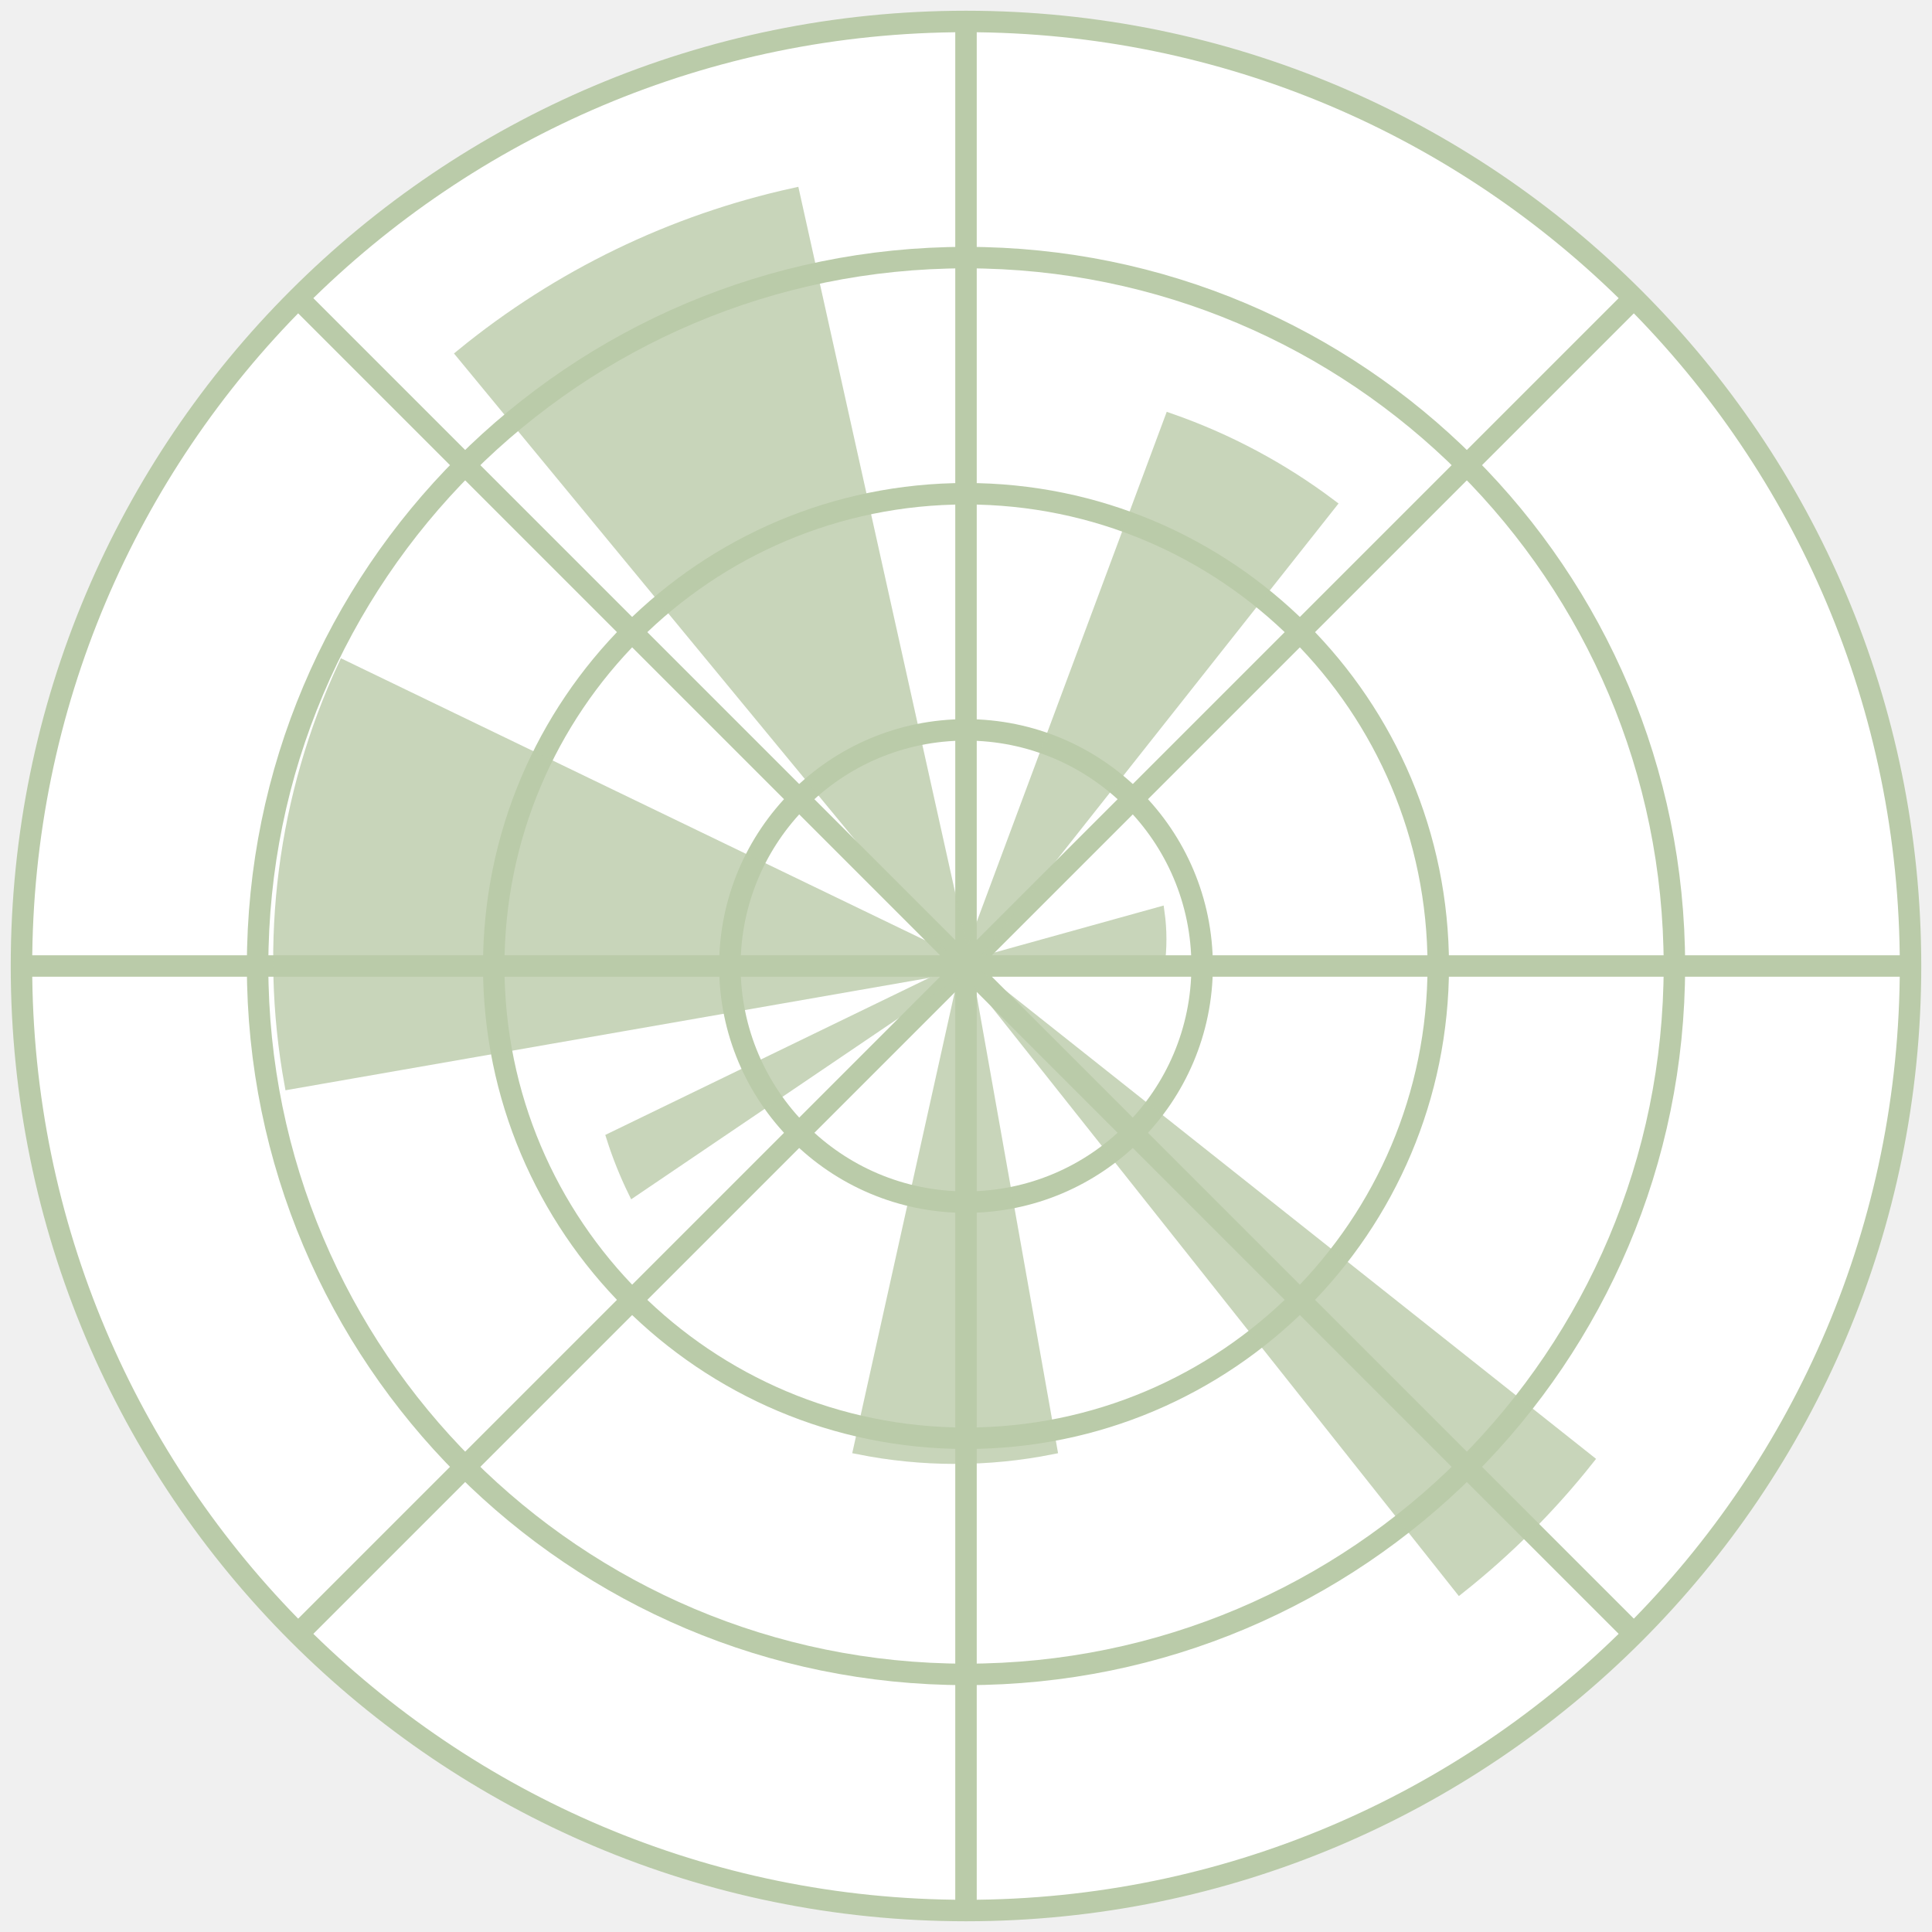
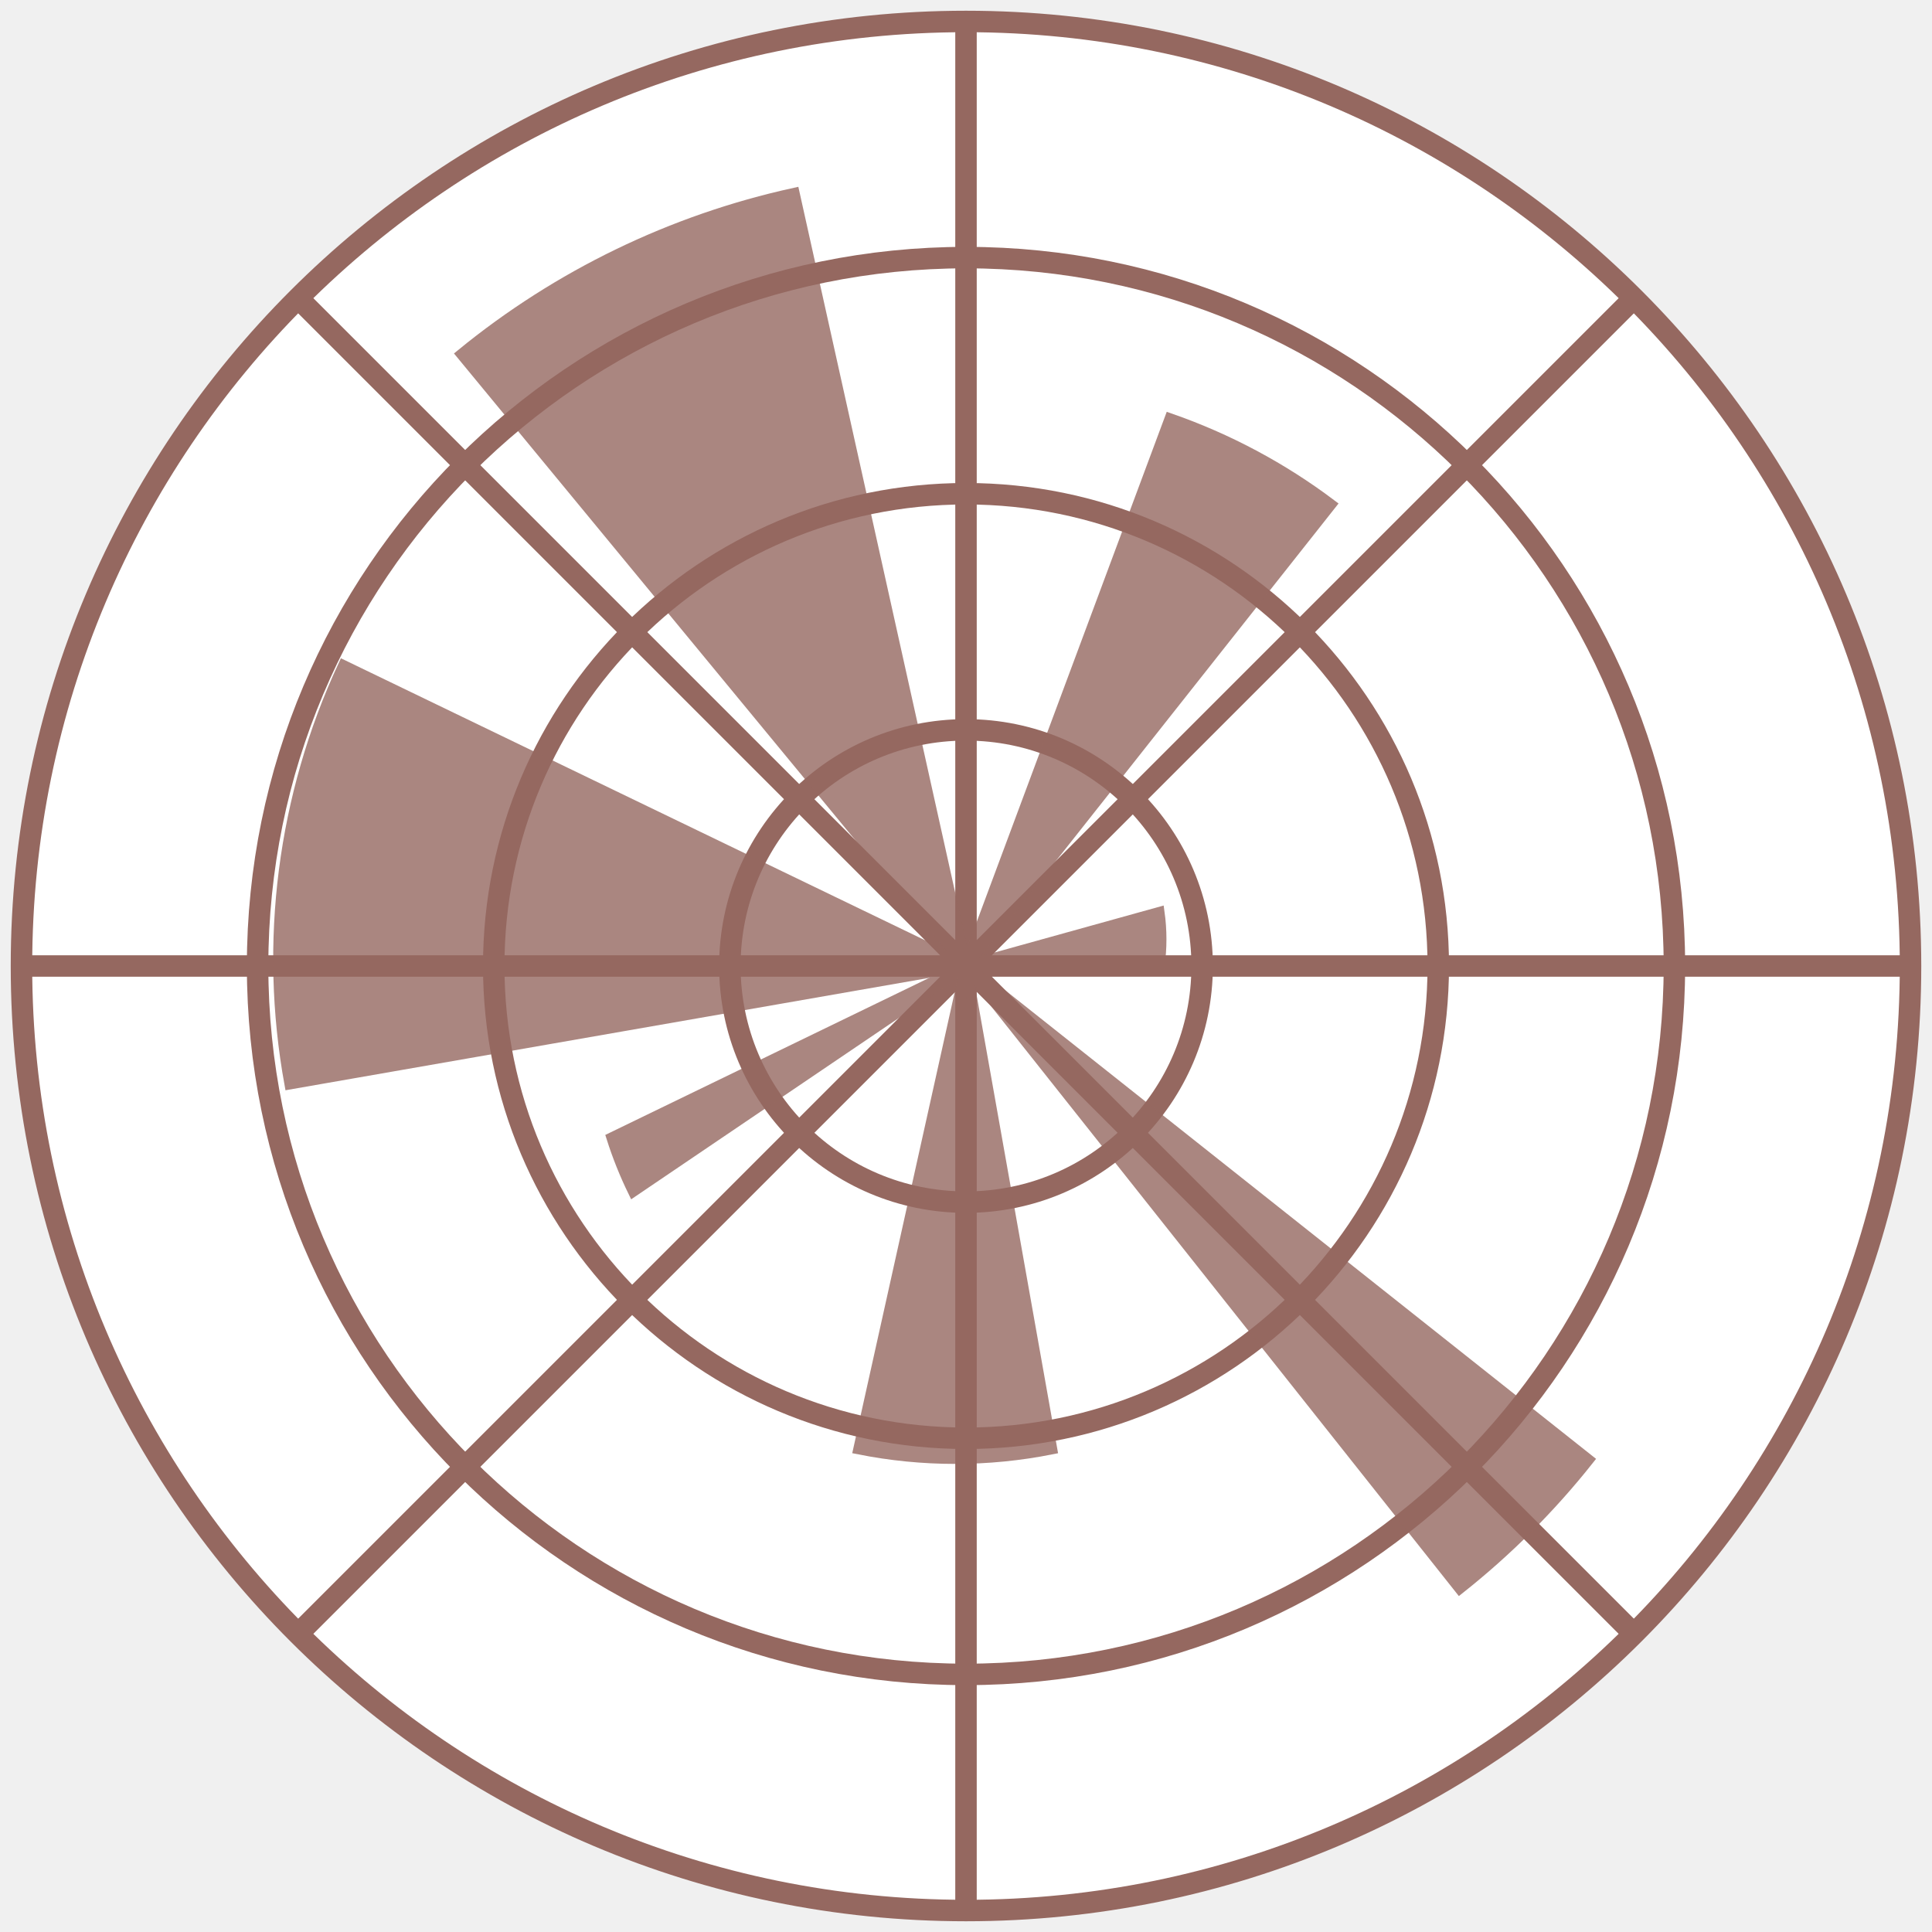
- <svg xmlns="http://www.w3.org/2000/svg" width="180" height="180" stroke="#BACBA9">
+ <svg xmlns="http://www.w3.org/2000/svg" width="180" height="180" stroke="#956860">
  <g stroke-width="2" fill="#FFF">
    <circle cx="90" cy="90" r="88" />
    <circle cx="90" cy="90" r="66" />
    <circle cx="90" cy="90" r="44" />
    <circle cx="90" cy="90" r="22" />
    <path d="m90,2v176m62-26-124-124m124,0-124,124m150-62H2" />
  </g>
  <g opacity=".8">
-     <path fill="#BACBA9" d="m90,90h18a18,18 0 0,0 0-5z" />
-     <path fill="#BACBA9" d="m90,90 34-43a55,55 0 0,0-15-8z" />
-     <path fill="#BACBA9" d="m90,90-16-72a74,74 0 0,0-31,15z" />
-     <path fill="#BACBA9" d="m90,90-58-28a65,65 0 0,0-5,39z" />
-     <path fill="#BACBA9" d="m90,90-33,16a37,37 0 0,0 2,5z" />
-     <path fill="#BACBA9" d="m90,90-10,45a46,46 0 0,0 18,0z" />
-     <path fill="#BACBA9" d="m90,90 46,58a74,74 0 0,0 12-12z" />
+     <path fill="#956860" d="m90,90h18a18,18 0 0,0 0-5z" />
+     <path fill="#956860" d="m90,90 34-43a55,55 0 0,0-15-8z" />
+     <path fill="#956860" d="m90,90-16-72a74,74 0 0,0-31,15z" />
+     <path fill="#956860" d="m90,90-58-28a65,65 0 0,0-5,39z" />
+     <path fill="#956860" d="m90,90-33,16a37,37 0 0,0 2,5z" />
+     <path fill="#956860" d="m90,90-10,45a46,46 0 0,0 18,0z" />
+     <path fill="#956860" d="m90,90 46,58a74,74 0 0,0 12-12z" />
  </g>
</svg>
